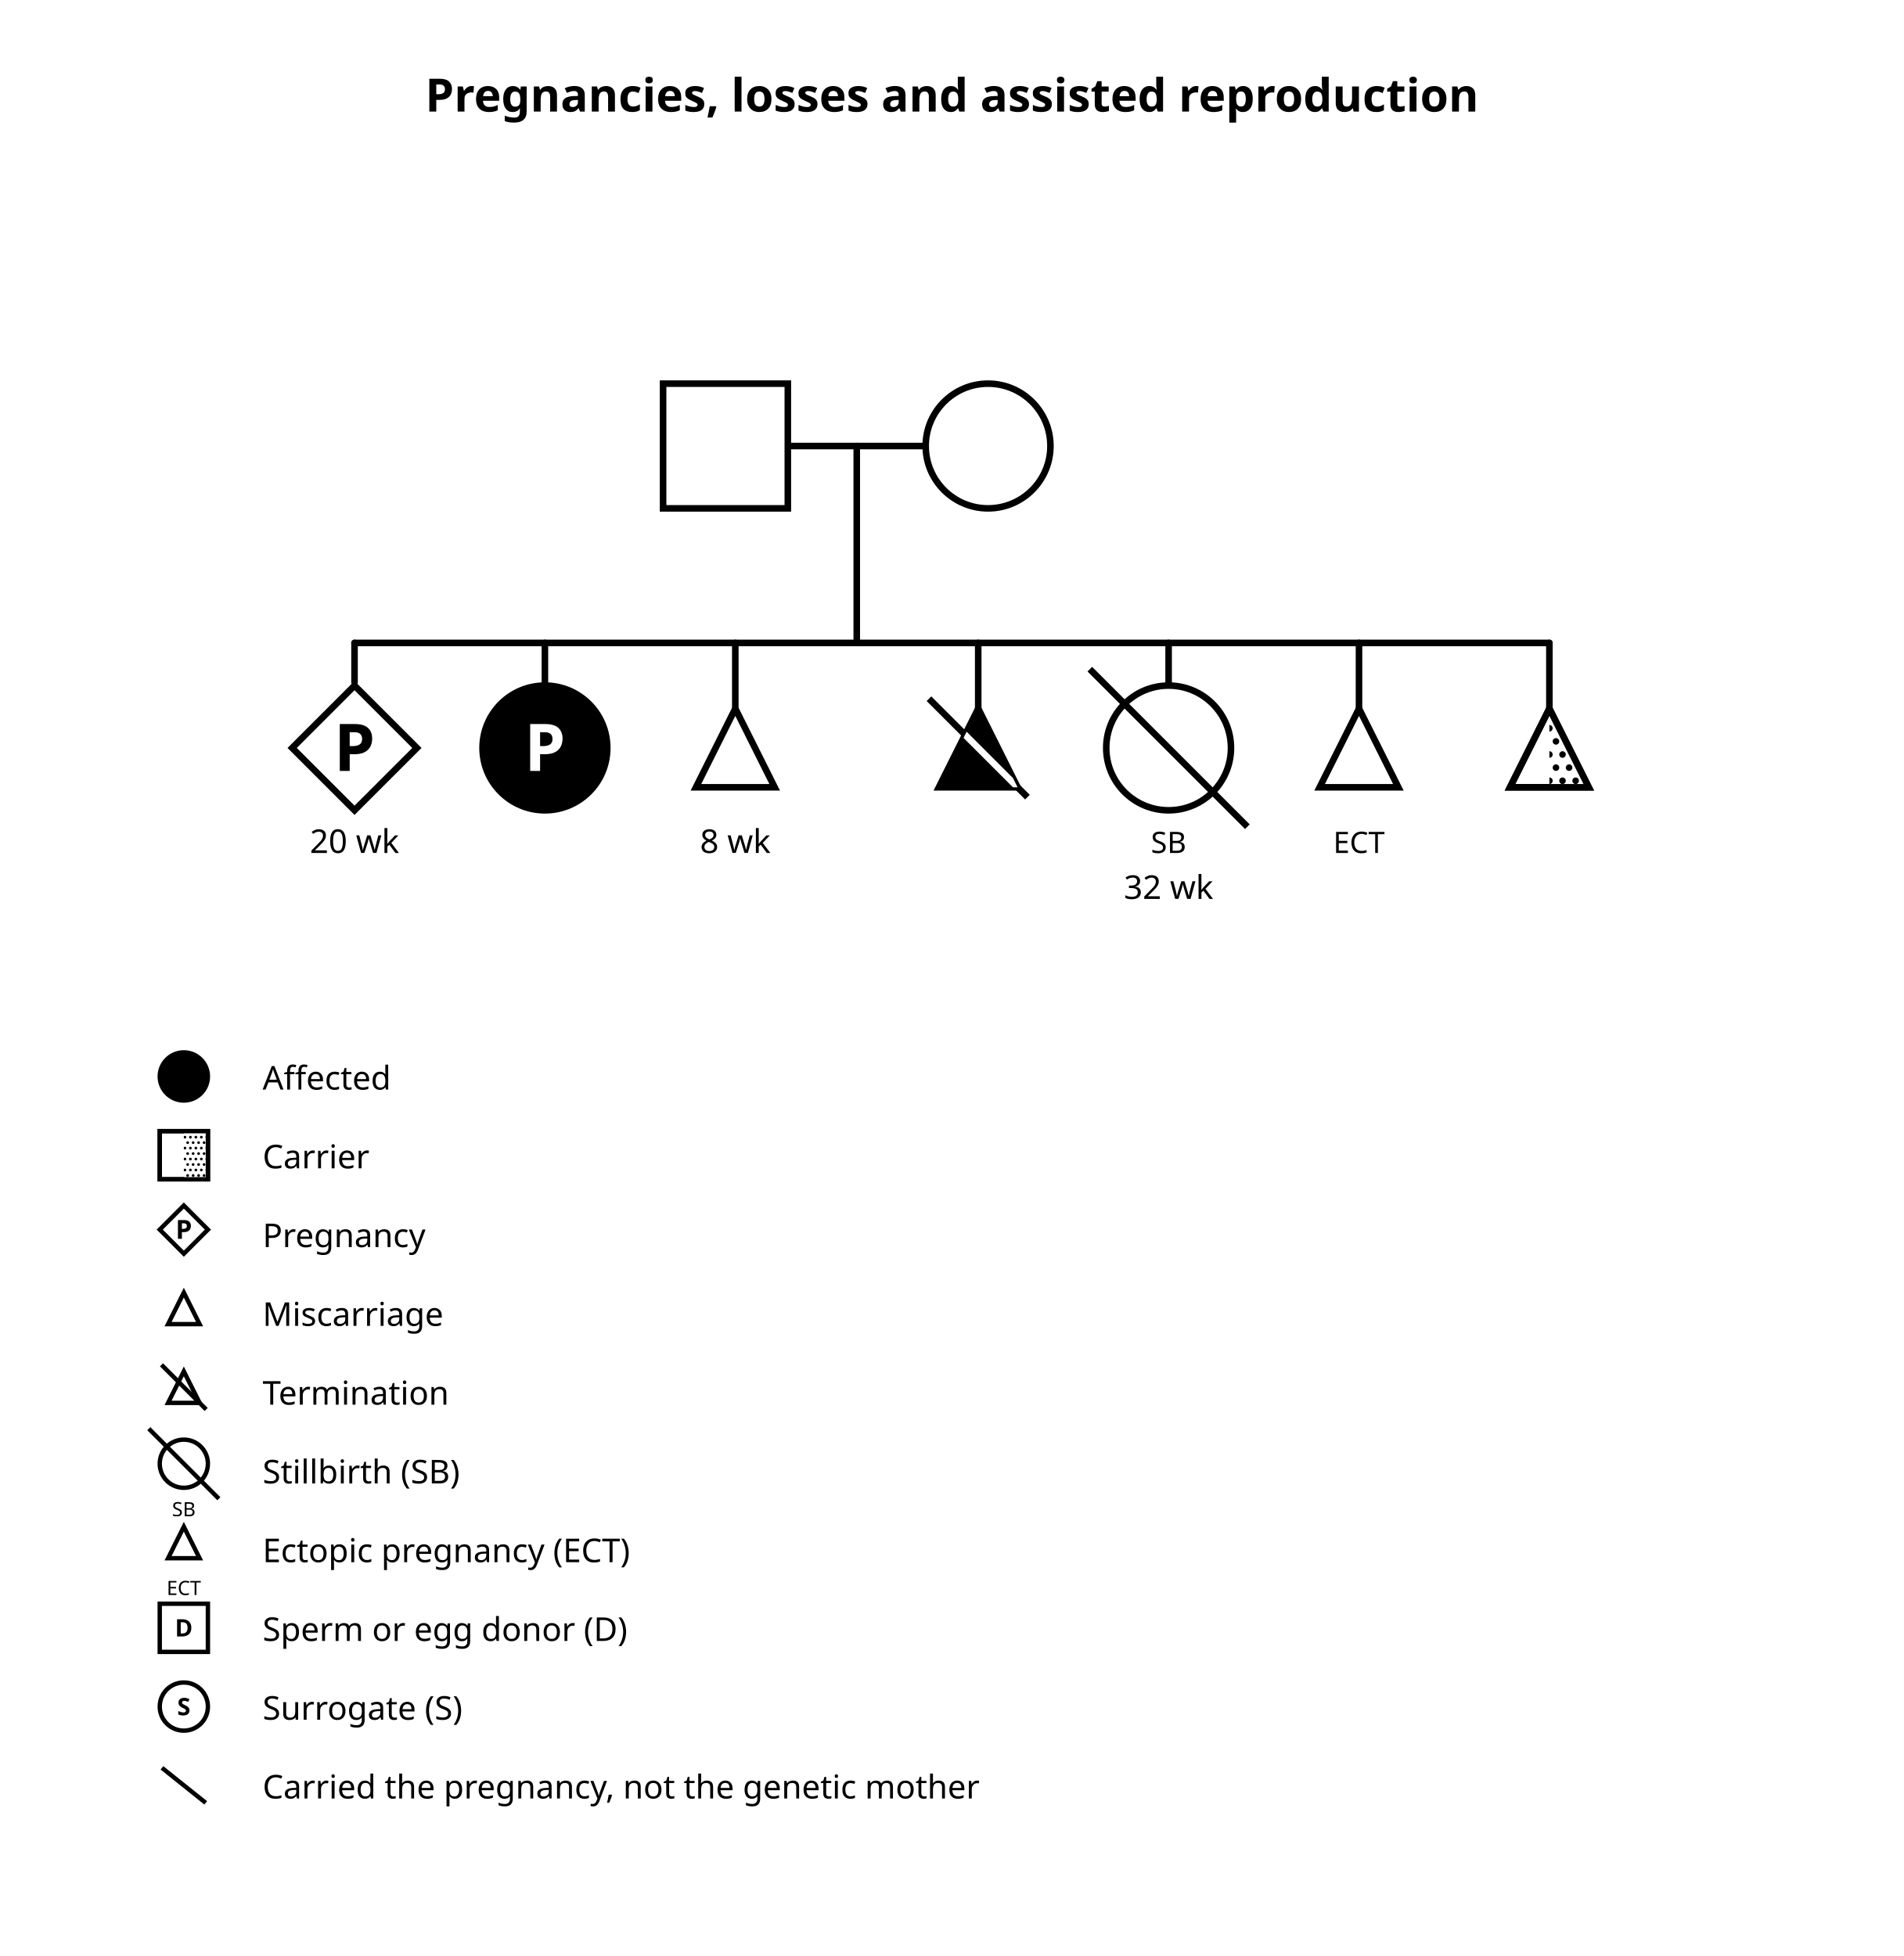
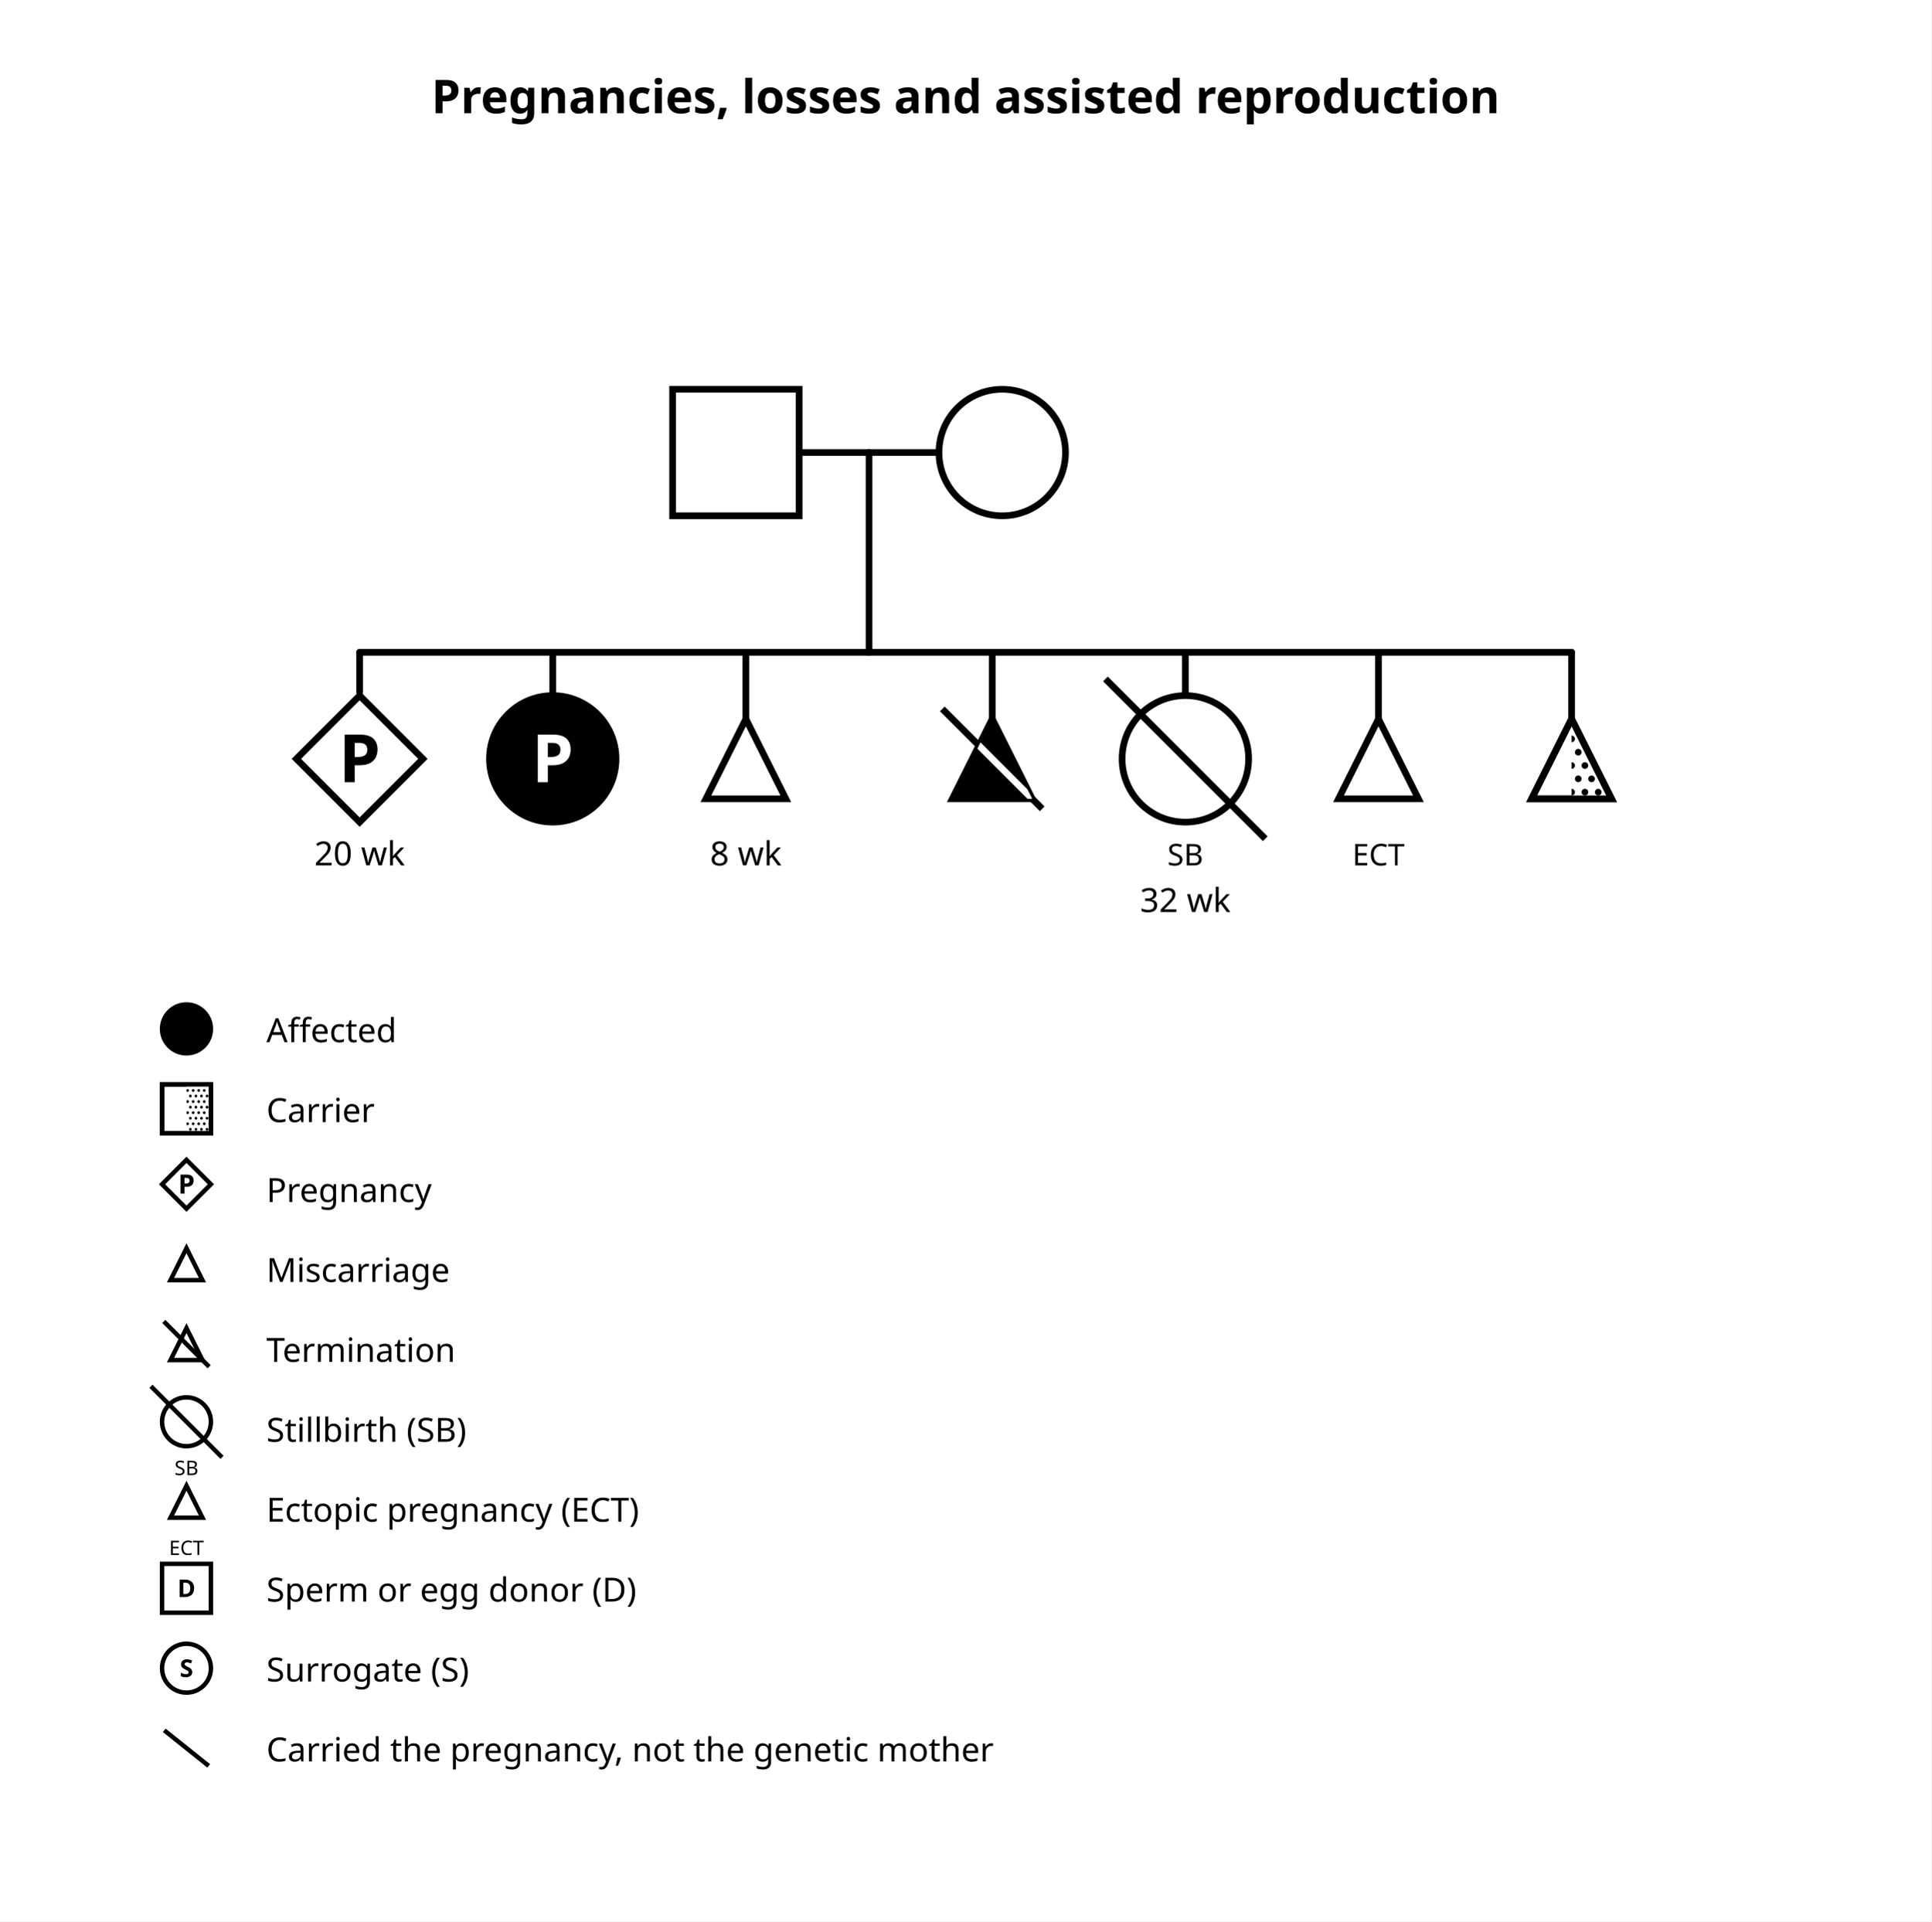
- <svg xmlns="http://www.w3.org/2000/svg" height="596" viewBox="0 0 580 596" width="580">
+ <svg xmlns="http://www.w3.org/2000/svg" height="577" viewBox="0 0 580 577" width="580">
  <defs>
    <marker id="proband-arrowhead" markerHeight="6" markerWidth="6" orient="auto" refX="6" refY="3">
      <path d="M 0 0 L 6 3 L 0 6 Z" fill="black" />
    </marker>
  </defs>
-   <rect fill="white" height="596" width="580" />
+   <rect fill="white" height="577" width="580" />
  <g class="chart-title">
    <text fill="black" font-family="sans-serif" font-size="14" font-weight="bold" style="user-select:none" text-anchor="middle" x="290" y="34">Pregnancies, losses and assisted reproduction</text>
  </g>
  <g transform="translate(261 7.1)">
    <path d="M -40 128.8 L 40 128.8" fill="none" stroke="black" stroke-linecap="round" stroke-width="2" />
    <line fill="none" stroke="black" stroke-linecap="round" stroke-width="2" x1="0" x2="0" y1="128.8" y2="188.8" />
    <path d="M -153 188.8 L 211 188.8" fill="none" stroke="black" stroke-linecap="round" stroke-width="2" />
    <line fill="none" stroke="black" stroke-linecap="round" stroke-width="2" x1="-153" x2="-153" y1="188.8" y2="200.8" />
    <line fill="none" stroke="black" stroke-linecap="round" stroke-width="2" x1="-95" x2="-95" y1="188.8" y2="200.8" />
    <line fill="none" stroke="black" stroke-linecap="round" stroke-width="2" x1="-37" x2="-37" y1="188.8" y2="208.8" />
    <line fill="none" stroke="black" stroke-linecap="round" stroke-width="2" x1="37" x2="37" y1="188.8" y2="208.8" />
    <line fill="none" stroke="black" stroke-linecap="round" stroke-width="2" x1="95" x2="95" y1="188.8" y2="200.8" />
    <line fill="none" stroke="black" stroke-linecap="round" stroke-width="2" x1="153" x2="153" y1="188.8" y2="208.8" />
    <line fill="none" stroke="black" stroke-linecap="round" stroke-width="2" x1="211" x2="211" y1="188.8" y2="208.8" />
    <g transform="translate(-40 128.8) rotate(0)">
      <g transform="translate(-20 -20)">
        <g>
          <g>
            <rect fill="white" height="38" stroke="black" stroke-width="2" width="38" x="1" y="1" />
          </g>
        </g>
      </g>
    </g>
    <g transform="translate(40 128.8) rotate(0)">
      <g transform="translate(-20 -20)">
        <g>
          <g>
            <circle cx="20" cy="20" fill="white" r="19" stroke="black" stroke-width="2" />
          </g>
        </g>
      </g>
    </g>
    <g transform="translate(211 220.8) rotate(0)">
      <g transform="translate(-20 -20)">
        <g>
          <g>
            <clipPath id="symbol-clip-2">
              <polygon points="20,8 32,32 8,32" />
            </clipPath>
            <polygon fill="white" points="20,8 32,32 8,32" stroke="black" stroke-width="2" />
            <g clip-path="url(#symbol-clip-2)">
              <g data-carrier-sector="__plain-carrier">
                <g data-tag-fill="dots">
                  <clipPath id="symbol-clip-2-s0">
                    <path d="M 20 20 L 20 -20 A 40 40 0 0 1 20 60 Z" />
                  </clipPath>
                  <path d="M 20 20 L 20 -20 A 40 40 0 0 1 20 60 Z" fill="white" />
                  <path clip-path="url(#symbol-clip-2-s0)" d="M1 2a1 1 0 1 0 2 0a1 1 0 1 0 -2 0M5 2a1 1 0 1 0 2 0a1 1 0 1 0 -2 0M9 2a1 1 0 1 0 2 0a1 1 0 1 0 -2 0M13 2a1 1 0 1 0 2 0a1 1 0 1 0 -2 0M17 2a1 1 0 1 0 2 0a1 1 0 1 0 -2 0M21 2a1 1 0 1 0 2 0a1 1 0 1 0 -2 0M25 2a1 1 0 1 0 2 0a1 1 0 1 0 -2 0M29 2a1 1 0 1 0 2 0a1 1 0 1 0 -2 0M33 2a1 1 0 1 0 2 0a1 1 0 1 0 -2 0M37 2a1 1 0 1 0 2 0a1 1 0 1 0 -2 0M3 6a1 1 0 1 0 2 0a1 1 0 1 0 -2 0M7 6a1 1 0 1 0 2 0a1 1 0 1 0 -2 0M11 6a1 1 0 1 0 2 0a1 1 0 1 0 -2 0M15 6a1 1 0 1 0 2 0a1 1 0 1 0 -2 0M19 6a1 1 0 1 0 2 0a1 1 0 1 0 -2 0M23 6a1 1 0 1 0 2 0a1 1 0 1 0 -2 0M27 6a1 1 0 1 0 2 0a1 1 0 1 0 -2 0M31 6a1 1 0 1 0 2 0a1 1 0 1 0 -2 0M35 6a1 1 0 1 0 2 0a1 1 0 1 0 -2 0M1 10a1 1 0 1 0 2 0a1 1 0 1 0 -2 0M5 10a1 1 0 1 0 2 0a1 1 0 1 0 -2 0M9 10a1 1 0 1 0 2 0a1 1 0 1 0 -2 0M13 10a1 1 0 1 0 2 0a1 1 0 1 0 -2 0M17 10a1 1 0 1 0 2 0a1 1 0 1 0 -2 0M21 10a1 1 0 1 0 2 0a1 1 0 1 0 -2 0M25 10a1 1 0 1 0 2 0a1 1 0 1 0 -2 0M29 10a1 1 0 1 0 2 0a1 1 0 1 0 -2 0M33 10a1 1 0 1 0 2 0a1 1 0 1 0 -2 0M37 10a1 1 0 1 0 2 0a1 1 0 1 0 -2 0M3 14a1 1 0 1 0 2 0a1 1 0 1 0 -2 0M7 14a1 1 0 1 0 2 0a1 1 0 1 0 -2 0M11 14a1 1 0 1 0 2 0a1 1 0 1 0 -2 0M15 14a1 1 0 1 0 2 0a1 1 0 1 0 -2 0M19 14a1 1 0 1 0 2 0a1 1 0 1 0 -2 0M23 14a1 1 0 1 0 2 0a1 1 0 1 0 -2 0M27 14a1 1 0 1 0 2 0a1 1 0 1 0 -2 0M31 14a1 1 0 1 0 2 0a1 1 0 1 0 -2 0M35 14a1 1 0 1 0 2 0a1 1 0 1 0 -2 0M1 18a1 1 0 1 0 2 0a1 1 0 1 0 -2 0M5 18a1 1 0 1 0 2 0a1 1 0 1 0 -2 0M9 18a1 1 0 1 0 2 0a1 1 0 1 0 -2 0M13 18a1 1 0 1 0 2 0a1 1 0 1 0 -2 0M17 18a1 1 0 1 0 2 0a1 1 0 1 0 -2 0M21 18a1 1 0 1 0 2 0a1 1 0 1 0 -2 0M25 18a1 1 0 1 0 2 0a1 1 0 1 0 -2 0M29 18a1 1 0 1 0 2 0a1 1 0 1 0 -2 0M33 18a1 1 0 1 0 2 0a1 1 0 1 0 -2 0M37 18a1 1 0 1 0 2 0a1 1 0 1 0 -2 0M3 22a1 1 0 1 0 2 0a1 1 0 1 0 -2 0M7 22a1 1 0 1 0 2 0a1 1 0 1 0 -2 0M11 22a1 1 0 1 0 2 0a1 1 0 1 0 -2 0M15 22a1 1 0 1 0 2 0a1 1 0 1 0 -2 0M19 22a1 1 0 1 0 2 0a1 1 0 1 0 -2 0M23 22a1 1 0 1 0 2 0a1 1 0 1 0 -2 0M27 22a1 1 0 1 0 2 0a1 1 0 1 0 -2 0M31 22a1 1 0 1 0 2 0a1 1 0 1 0 -2 0M35 22a1 1 0 1 0 2 0a1 1 0 1 0 -2 0M1 26a1 1 0 1 0 2 0a1 1 0 1 0 -2 0M5 26a1 1 0 1 0 2 0a1 1 0 1 0 -2 0M9 26a1 1 0 1 0 2 0a1 1 0 1 0 -2 0M13 26a1 1 0 1 0 2 0a1 1 0 1 0 -2 0M17 26a1 1 0 1 0 2 0a1 1 0 1 0 -2 0M21 26a1 1 0 1 0 2 0a1 1 0 1 0 -2 0M25 26a1 1 0 1 0 2 0a1 1 0 1 0 -2 0M29 26a1 1 0 1 0 2 0a1 1 0 1 0 -2 0M33 26a1 1 0 1 0 2 0a1 1 0 1 0 -2 0M37 26a1 1 0 1 0 2 0a1 1 0 1 0 -2 0M3 30a1 1 0 1 0 2 0a1 1 0 1 0 -2 0M7 30a1 1 0 1 0 2 0a1 1 0 1 0 -2 0M11 30a1 1 0 1 0 2 0a1 1 0 1 0 -2 0M15 30a1 1 0 1 0 2 0a1 1 0 1 0 -2 0M19 30a1 1 0 1 0 2 0a1 1 0 1 0 -2 0M23 30a1 1 0 1 0 2 0a1 1 0 1 0 -2 0M27 30a1 1 0 1 0 2 0a1 1 0 1 0 -2 0M31 30a1 1 0 1 0 2 0a1 1 0 1 0 -2 0M35 30a1 1 0 1 0 2 0a1 1 0 1 0 -2 0M1 34a1 1 0 1 0 2 0a1 1 0 1 0 -2 0M5 34a1 1 0 1 0 2 0a1 1 0 1 0 -2 0M9 34a1 1 0 1 0 2 0a1 1 0 1 0 -2 0M13 34a1 1 0 1 0 2 0a1 1 0 1 0 -2 0M17 34a1 1 0 1 0 2 0a1 1 0 1 0 -2 0M21 34a1 1 0 1 0 2 0a1 1 0 1 0 -2 0M25 34a1 1 0 1 0 2 0a1 1 0 1 0 -2 0M29 34a1 1 0 1 0 2 0a1 1 0 1 0 -2 0M33 34a1 1 0 1 0 2 0a1 1 0 1 0 -2 0M37 34a1 1 0 1 0 2 0a1 1 0 1 0 -2 0M3 38a1 1 0 1 0 2 0a1 1 0 1 0 -2 0M7 38a1 1 0 1 0 2 0a1 1 0 1 0 -2 0M11 38a1 1 0 1 0 2 0a1 1 0 1 0 -2 0M15 38a1 1 0 1 0 2 0a1 1 0 1 0 -2 0M19 38a1 1 0 1 0 2 0a1 1 0 1 0 -2 0M23 38a1 1 0 1 0 2 0a1 1 0 1 0 -2 0M27 38a1 1 0 1 0 2 0a1 1 0 1 0 -2 0M31 38a1 1 0 1 0 2 0a1 1 0 1 0 -2 0M35 38a1 1 0 1 0 2 0a1 1 0 1 0 -2 0" fill="#000000" />
                </g>
              </g>
            </g>
            <polygon fill="none" points="20,8 32,32 8,32" stroke="black" stroke-width="2" />
          </g>
        </g>
      </g>
    </g>
    <g transform="translate(153 220.8) rotate(0)">
      <g transform="translate(-20 -20)">
        <g>
          <g>
            <polygon fill="white" points="20,8 32,32 8,32" stroke="black" stroke-width="2" />
          </g>
          <text fill="black" font-family="sans-serif" font-size="9" style="pointer-events:none;user-select:none" text-anchor="middle" x="20" y="52">ECT</text>
        </g>
      </g>
    </g>
    <g transform="translate(95 220.8) rotate(0)">
      <g transform="translate(-20 -20)">
        <g style="user-select:none" transform="translate(20 20)">
          <g data-detail-label="true" pointer-events="none">
            <text fill="black" font-family="sans-serif" font-size="10" text-anchor="middle" x="0" y="46">32 wk</text>
          </g>
        </g>
        <g>
          <g>
            <circle cx="20" cy="20" fill="white" r="19" stroke="black" stroke-width="2" />
          </g>
          <g>
            <line stroke="black" stroke-width="2" x1="-4" x2="44" y1="-4" y2="44" />
          </g>
          <text fill="black" font-family="sans-serif" font-size="9" style="pointer-events:none;user-select:none" text-anchor="middle" x="20" y="52">SB</text>
        </g>
      </g>
    </g>
    <g transform="translate(37 220.8) rotate(0)">
      <g transform="translate(-20 -20)">
        <g>
          <g>
            <clipPath id="symbol-clip-5">
              <polygon points="20,8 32,32 8,32" />
            </clipPath>
            <polygon fill="black" points="20,8 32,32 8,32" stroke="black" stroke-width="2" />
            <g>
              <line stroke="black" stroke-width="2" x1="5" x2="35" y1="5" y2="35" />
              <line clip-path="url(#symbol-clip-5)" stroke="white" stroke-width="2" x1="5" x2="35" y1="5" y2="35" />
            </g>
          </g>
        </g>
      </g>
    </g>
    <g transform="translate(-37 220.8) rotate(0)">
      <g transform="translate(-20 -20)">
        <g style="user-select:none" transform="translate(20 20)">
          <g data-detail-label="true" pointer-events="none">
            <text fill="black" font-family="sans-serif" font-size="10" text-anchor="middle" x="0" y="32">8 wk</text>
          </g>
        </g>
        <g>
          <g>
            <polygon fill="white" points="20,8 32,32 8,32" stroke="black" stroke-width="2" />
          </g>
        </g>
      </g>
    </g>
    <g transform="translate(-95 220.8) rotate(0)">
      <g transform="translate(-20 -20)">
        <g>
          <g>
            <circle cx="20" cy="20" fill="black" r="19" stroke="black" stroke-width="2" />
          </g>
          <text fill="white" font-family="sans-serif" font-size="20" font-weight="bold" style="pointer-events:none;user-select:none" text-anchor="middle" x="20" y="27">P</text>
        </g>
      </g>
    </g>
    <g transform="translate(-153 220.8) rotate(0)">
      <g transform="translate(-20 -20)">
        <g style="user-select:none" transform="translate(20 20)">
          <g data-detail-label="true" pointer-events="none">
            <text fill="black" font-family="sans-serif" font-size="10" text-anchor="middle" x="0" y="32">20 wk</text>
          </g>
        </g>
        <g>
          <g>
            <polygon fill="white" points="20,1 39,20 20,39 1,20" stroke="black" stroke-width="2" />
          </g>
          <text fill="black" font-family="sans-serif" font-size="20" font-weight="bold" style="pointer-events:none;user-select:none" text-anchor="middle" x="20" y="27">P</text>
        </g>
      </g>
    </g>
  </g>
-   <g class="pedigree-key" transform="translate(0 316)">
+   <g class="pedigree-key" data-box="40 297 310 240" data-key-position="bottom-left" transform="translate(0 297)">
    <g transform="translate(56 12) scale(0.667) translate(-14 -14)">
      <svg height="28" viewBox="-2 -2 28 28" width="28">
        <circle cx="12" cy="12" fill="black" r="11" stroke="black" stroke-width="2" />
      </svg>
    </g>
    <text fill="black" font-family="sans-serif" font-size="10" x="80" y="16">Affected</text>
    <g transform="translate(56 36) scale(0.667) translate(-14 -14)">
      <svg height="28" viewBox="-2 -2 28 28" width="28">
        <g>
          <g>
            <clipPath id="legend-plain-carrier-male">
              <rect height="22" width="22" x="1" y="1" />
            </clipPath>
            <rect fill="white" height="22" stroke="black" stroke-width="2" width="22" x="1" y="1" />
            <g clip-path="url(#legend-plain-carrier-male)">
              <g data-carrier-sector="__plain-carrier">
                <g data-tag-fill="dots">
                  <clipPath id="legend-plain-carrier-male-s0">
                    <path d="M 12 12 L 12 -12 A 24 24 0 0 1 12 36 Z" />
                  </clipPath>
                  <path d="M 12 12 L 12 -12 A 24 24 0 0 1 12 36 Z" fill="white" />
                  <path clip-path="url(#legend-plain-carrier-male-s0)" d="M0.625 1.25a0.625 0.625 0 1 0 1.25 0a0.625 0.625 0 1 0 -1.25 0M3.125 1.25a0.625 0.625 0 1 0 1.25 0a0.625 0.625 0 1 0 -1.25 0M5.625 1.25a0.625 0.625 0 1 0 1.25 0a0.625 0.625 0 1 0 -1.25 0M8.125 1.25a0.625 0.625 0 1 0 1.25 0a0.625 0.625 0 1 0 -1.25 0M10.625 1.25a0.625 0.625 0 1 0 1.25 0a0.625 0.625 0 1 0 -1.25 0M13.125 1.25a0.625 0.625 0 1 0 1.25 0a0.625 0.625 0 1 0 -1.25 0M15.625 1.25a0.625 0.625 0 1 0 1.25 0a0.625 0.625 0 1 0 -1.25 0M18.125 1.25a0.625 0.625 0 1 0 1.25 0a0.625 0.625 0 1 0 -1.25 0M20.625 1.25a0.625 0.625 0 1 0 1.25 0a0.625 0.625 0 1 0 -1.25 0M23.125 1.25a0.625 0.625 0 1 0 1.25 0a0.625 0.625 0 1 0 -1.25 0M1.875 3.75a0.625 0.625 0 1 0 1.25 0a0.625 0.625 0 1 0 -1.25 0M4.375 3.75a0.625 0.625 0 1 0 1.25 0a0.625 0.625 0 1 0 -1.25 0M6.875 3.75a0.625 0.625 0 1 0 1.25 0a0.625 0.625 0 1 0 -1.25 0M9.375 3.75a0.625 0.625 0 1 0 1.25 0a0.625 0.625 0 1 0 -1.25 0M11.875 3.75a0.625 0.625 0 1 0 1.25 0a0.625 0.625 0 1 0 -1.25 0M14.375 3.75a0.625 0.625 0 1 0 1.25 0a0.625 0.625 0 1 0 -1.25 0M16.875 3.75a0.625 0.625 0 1 0 1.25 0a0.625 0.625 0 1 0 -1.25 0M19.375 3.75a0.625 0.625 0 1 0 1.25 0a0.625 0.625 0 1 0 -1.25 0M21.875 3.75a0.625 0.625 0 1 0 1.25 0a0.625 0.625 0 1 0 -1.25 0M0.625 6.25a0.625 0.625 0 1 0 1.25 0a0.625 0.625 0 1 0 -1.25 0M3.125 6.25a0.625 0.625 0 1 0 1.25 0a0.625 0.625 0 1 0 -1.25 0M5.625 6.25a0.625 0.625 0 1 0 1.25 0a0.625 0.625 0 1 0 -1.25 0M8.125 6.25a0.625 0.625 0 1 0 1.25 0a0.625 0.625 0 1 0 -1.25 0M10.625 6.25a0.625 0.625 0 1 0 1.25 0a0.625 0.625 0 1 0 -1.25 0M13.125 6.25a0.625 0.625 0 1 0 1.25 0a0.625 0.625 0 1 0 -1.25 0M15.625 6.25a0.625 0.625 0 1 0 1.25 0a0.625 0.625 0 1 0 -1.25 0M18.125 6.25a0.625 0.625 0 1 0 1.25 0a0.625 0.625 0 1 0 -1.25 0M20.625 6.25a0.625 0.625 0 1 0 1.25 0a0.625 0.625 0 1 0 -1.25 0M23.125 6.25a0.625 0.625 0 1 0 1.25 0a0.625 0.625 0 1 0 -1.25 0M1.875 8.75a0.625 0.625 0 1 0 1.25 0a0.625 0.625 0 1 0 -1.25 0M4.375 8.75a0.625 0.625 0 1 0 1.25 0a0.625 0.625 0 1 0 -1.25 0M6.875 8.75a0.625 0.625 0 1 0 1.25 0a0.625 0.625 0 1 0 -1.25 0M9.375 8.75a0.625 0.625 0 1 0 1.25 0a0.625 0.625 0 1 0 -1.25 0M11.875 8.75a0.625 0.625 0 1 0 1.25 0a0.625 0.625 0 1 0 -1.25 0M14.375 8.75a0.625 0.625 0 1 0 1.25 0a0.625 0.625 0 1 0 -1.25 0M16.875 8.75a0.625 0.625 0 1 0 1.25 0a0.625 0.625 0 1 0 -1.25 0M19.375 8.75a0.625 0.625 0 1 0 1.25 0a0.625 0.625 0 1 0 -1.25 0M21.875 8.75a0.625 0.625 0 1 0 1.25 0a0.625 0.625 0 1 0 -1.25 0M0.625 11.25a0.625 0.625 0 1 0 1.25 0a0.625 0.625 0 1 0 -1.25 0M3.125 11.25a0.625 0.625 0 1 0 1.25 0a0.625 0.625 0 1 0 -1.25 0M5.625 11.25a0.625 0.625 0 1 0 1.25 0a0.625 0.625 0 1 0 -1.25 0M8.125 11.25a0.625 0.625 0 1 0 1.25 0a0.625 0.625 0 1 0 -1.25 0M10.625 11.25a0.625 0.625 0 1 0 1.25 0a0.625 0.625 0 1 0 -1.25 0M13.125 11.25a0.625 0.625 0 1 0 1.25 0a0.625 0.625 0 1 0 -1.25 0M15.625 11.25a0.625 0.625 0 1 0 1.25 0a0.625 0.625 0 1 0 -1.25 0M18.125 11.25a0.625 0.625 0 1 0 1.25 0a0.625 0.625 0 1 0 -1.25 0M20.625 11.25a0.625 0.625 0 1 0 1.25 0a0.625 0.625 0 1 0 -1.25 0M23.125 11.25a0.625 0.625 0 1 0 1.25 0a0.625 0.625 0 1 0 -1.25 0M1.875 13.75a0.625 0.625 0 1 0 1.25 0a0.625 0.625 0 1 0 -1.25 0M4.375 13.75a0.625 0.625 0 1 0 1.25 0a0.625 0.625 0 1 0 -1.25 0M6.875 13.75a0.625 0.625 0 1 0 1.25 0a0.625 0.625 0 1 0 -1.25 0M9.375 13.75a0.625 0.625 0 1 0 1.25 0a0.625 0.625 0 1 0 -1.25 0M11.875 13.75a0.625 0.625 0 1 0 1.25 0a0.625 0.625 0 1 0 -1.25 0M14.375 13.75a0.625 0.625 0 1 0 1.25 0a0.625 0.625 0 1 0 -1.25 0M16.875 13.75a0.625 0.625 0 1 0 1.25 0a0.625 0.625 0 1 0 -1.25 0M19.375 13.75a0.625 0.625 0 1 0 1.25 0a0.625 0.625 0 1 0 -1.25 0M21.875 13.75a0.625 0.625 0 1 0 1.25 0a0.625 0.625 0 1 0 -1.25 0M0.625 16.25a0.625 0.625 0 1 0 1.25 0a0.625 0.625 0 1 0 -1.25 0M3.125 16.25a0.625 0.625 0 1 0 1.25 0a0.625 0.625 0 1 0 -1.25 0M5.625 16.25a0.625 0.625 0 1 0 1.25 0a0.625 0.625 0 1 0 -1.25 0M8.125 16.25a0.625 0.625 0 1 0 1.25 0a0.625 0.625 0 1 0 -1.25 0M10.625 16.25a0.625 0.625 0 1 0 1.25 0a0.625 0.625 0 1 0 -1.25 0M13.125 16.25a0.625 0.625 0 1 0 1.25 0a0.625 0.625 0 1 0 -1.25 0M15.625 16.25a0.625 0.625 0 1 0 1.25 0a0.625 0.625 0 1 0 -1.25 0M18.125 16.25a0.625 0.625 0 1 0 1.25 0a0.625 0.625 0 1 0 -1.25 0M20.625 16.25a0.625 0.625 0 1 0 1.25 0a0.625 0.625 0 1 0 -1.25 0M23.125 16.25a0.625 0.625 0 1 0 1.25 0a0.625 0.625 0 1 0 -1.25 0M1.875 18.75a0.625 0.625 0 1 0 1.25 0a0.625 0.625 0 1 0 -1.25 0M4.375 18.75a0.625 0.625 0 1 0 1.25 0a0.625 0.625 0 1 0 -1.25 0M6.875 18.75a0.625 0.625 0 1 0 1.25 0a0.625 0.625 0 1 0 -1.25 0M9.375 18.75a0.625 0.625 0 1 0 1.25 0a0.625 0.625 0 1 0 -1.25 0M11.875 18.75a0.625 0.625 0 1 0 1.25 0a0.625 0.625 0 1 0 -1.25 0M14.375 18.75a0.625 0.625 0 1 0 1.25 0a0.625 0.625 0 1 0 -1.25 0M16.875 18.75a0.625 0.625 0 1 0 1.25 0a0.625 0.625 0 1 0 -1.25 0M19.375 18.75a0.625 0.625 0 1 0 1.25 0a0.625 0.625 0 1 0 -1.25 0M21.875 18.75a0.625 0.625 0 1 0 1.25 0a0.625 0.625 0 1 0 -1.25 0M0.625 21.25a0.625 0.625 0 1 0 1.25 0a0.625 0.625 0 1 0 -1.25 0M3.125 21.25a0.625 0.625 0 1 0 1.25 0a0.625 0.625 0 1 0 -1.25 0M5.625 21.25a0.625 0.625 0 1 0 1.25 0a0.625 0.625 0 1 0 -1.25 0M8.125 21.25a0.625 0.625 0 1 0 1.25 0a0.625 0.625 0 1 0 -1.25 0M10.625 21.25a0.625 0.625 0 1 0 1.25 0a0.625 0.625 0 1 0 -1.25 0M13.125 21.25a0.625 0.625 0 1 0 1.25 0a0.625 0.625 0 1 0 -1.25 0M15.625 21.25a0.625 0.625 0 1 0 1.25 0a0.625 0.625 0 1 0 -1.25 0M18.125 21.25a0.625 0.625 0 1 0 1.25 0a0.625 0.625 0 1 0 -1.25 0M20.625 21.25a0.625 0.625 0 1 0 1.25 0a0.625 0.625 0 1 0 -1.25 0M23.125 21.25a0.625 0.625 0 1 0 1.25 0a0.625 0.625 0 1 0 -1.25 0M1.875 23.75a0.625 0.625 0 1 0 1.25 0a0.625 0.625 0 1 0 -1.25 0M4.375 23.75a0.625 0.625 0 1 0 1.25 0a0.625 0.625 0 1 0 -1.25 0M6.875 23.75a0.625 0.625 0 1 0 1.25 0a0.625 0.625 0 1 0 -1.25 0M9.375 23.75a0.625 0.625 0 1 0 1.25 0a0.625 0.625 0 1 0 -1.25 0M11.875 23.75a0.625 0.625 0 1 0 1.25 0a0.625 0.625 0 1 0 -1.25 0M14.375 23.75a0.625 0.625 0 1 0 1.25 0a0.625 0.625 0 1 0 -1.25 0M16.875 23.75a0.625 0.625 0 1 0 1.25 0a0.625 0.625 0 1 0 -1.25 0M19.375 23.75a0.625 0.625 0 1 0 1.25 0a0.625 0.625 0 1 0 -1.25 0M21.875 23.75a0.625 0.625 0 1 0 1.25 0a0.625 0.625 0 1 0 -1.25 0" fill="#000000" />
                </g>
              </g>
            </g>
            <rect fill="none" height="22" stroke="black" stroke-width="2" width="22" x="1" y="1" />
          </g>
        </g>
      </svg>
    </g>
    <text fill="black" font-family="sans-serif" font-size="10" x="80" y="40">Carrier</text>
    <g transform="translate(56 60) scale(0.667) translate(-18 -20)">
      <svg height="40" viewBox="-6 -6 36 40" width="36">
        <g>
          <g>
            <polygon fill="white" points="12,1 23,12 12,23 1,12" stroke="black" stroke-width="2" />
          </g>
          <text fill="black" font-family="sans-serif" font-size="12" font-weight="bold" style="pointer-events:none;user-select:none" text-anchor="middle" x="12" y="16.2">P</text>
        </g>
      </svg>
    </g>
    <text fill="black" font-family="sans-serif" font-size="10" x="80" y="64">Pregnancy</text>
    <g transform="translate(56 84) scale(0.667) translate(-18 -20)">
      <svg height="40" viewBox="-6 -6 36 40" width="36">
        <g>
          <g>
            <polygon fill="white" points="12,4.8 19.2,19.2 4.8,19.2" stroke="black" stroke-width="2" />
          </g>
        </g>
      </svg>
    </g>
    <text fill="black" font-family="sans-serif" font-size="10" x="80" y="88">Miscarriage</text>
    <g transform="translate(56 108) scale(0.667) translate(-18 -20)">
      <svg height="40" viewBox="-6 -6 36 40" width="36">
        <g>
          <g>
            <polygon fill="white" points="12,4.8 19.2,19.2 4.8,19.2" stroke="black" stroke-width="2" />
            <g>
              <line stroke="black" stroke-width="2" x1="1.8" x2="22.2" y1="1.8" y2="22.2" />
            </g>
          </g>
        </g>
      </svg>
    </g>
    <text fill="black" font-family="sans-serif" font-size="10" x="80" y="112">Termination</text>
    <g transform="translate(56 132) scale(0.667) translate(-18 -21)">
      <svg height="42" viewBox="-6 -6 36 42" width="36">
        <g>
          <g>
            <circle cx="12" cy="12" fill="white" r="11" stroke="black" stroke-width="2" />
          </g>
          <g>
            <line stroke="black" stroke-width="2" x1="-4" x2="28" y1="-4" y2="28" />
          </g>
          <text fill="black" font-family="sans-serif" font-size="9" style="pointer-events:none;user-select:none" text-anchor="middle" x="12" y="36">SB</text>
        </g>
      </svg>
    </g>
    <text fill="black" font-family="sans-serif" font-size="10" x="80" y="136">Stillbirth (SB)</text>
    <g transform="translate(56 156) scale(0.667) translate(-18 -21)">
      <svg height="42" viewBox="-6 -6 36 42" width="36">
        <g>
          <g>
            <polygon fill="white" points="12,4.8 19.2,19.2 4.8,19.2" stroke="black" stroke-width="2" />
          </g>
          <text fill="black" font-family="sans-serif" font-size="9" style="pointer-events:none;user-select:none" text-anchor="middle" x="12" y="36">ECT</text>
        </g>
      </svg>
    </g>
    <text fill="black" font-family="sans-serif" font-size="10" x="80" y="160">Ectopic pregnancy (ECT)</text>
    <g transform="translate(56 180) scale(0.667) translate(-14 -14)">
      <svg height="28" viewBox="-2 -2 28 28" width="28">
        <g>
          <g>
            <rect fill="white" height="22" stroke="black" stroke-width="2" width="22" x="1" y="1" />
          </g>
          <text data-role-letter="D" fill="black" font-family="sans-serif" font-size="11" font-weight="bold" style="pointer-events:none;user-select:none" text-anchor="middle" x="12" y="15.96">D</text>
        </g>
      </svg>
    </g>
    <text fill="black" font-family="sans-serif" font-size="10" x="80" y="184">Sperm or egg donor (D)</text>
    <g transform="translate(56 204) scale(0.667) translate(-14 -14)">
      <svg height="28" viewBox="-2 -2 28 28" width="28">
        <g>
          <g>
            <circle cx="12" cy="12" fill="white" r="11" stroke="black" stroke-width="2" />
          </g>
          <text data-role-letter="S" fill="black" font-family="sans-serif" font-size="11" font-weight="bold" style="pointer-events:none;user-select:none" text-anchor="middle" x="12" y="15.96">S</text>
        </g>
      </svg>
    </g>
    <text fill="black" font-family="sans-serif" font-size="10" x="80" y="208">Surrogate (S)</text>
    <g transform="translate(56 228) scale(0.667) translate(-24 -10)">
      <svg height="20" viewBox="0 0 48 20" width="48">
        <line stroke="black" stroke-width="2" x1="14" x2="34" y1="2" y2="18" />
      </svg>
    </g>
    <text fill="black" font-family="sans-serif" font-size="10" x="80" y="232">Carried the pregnancy, not the genetic mother</text>
  </g>
</svg>
